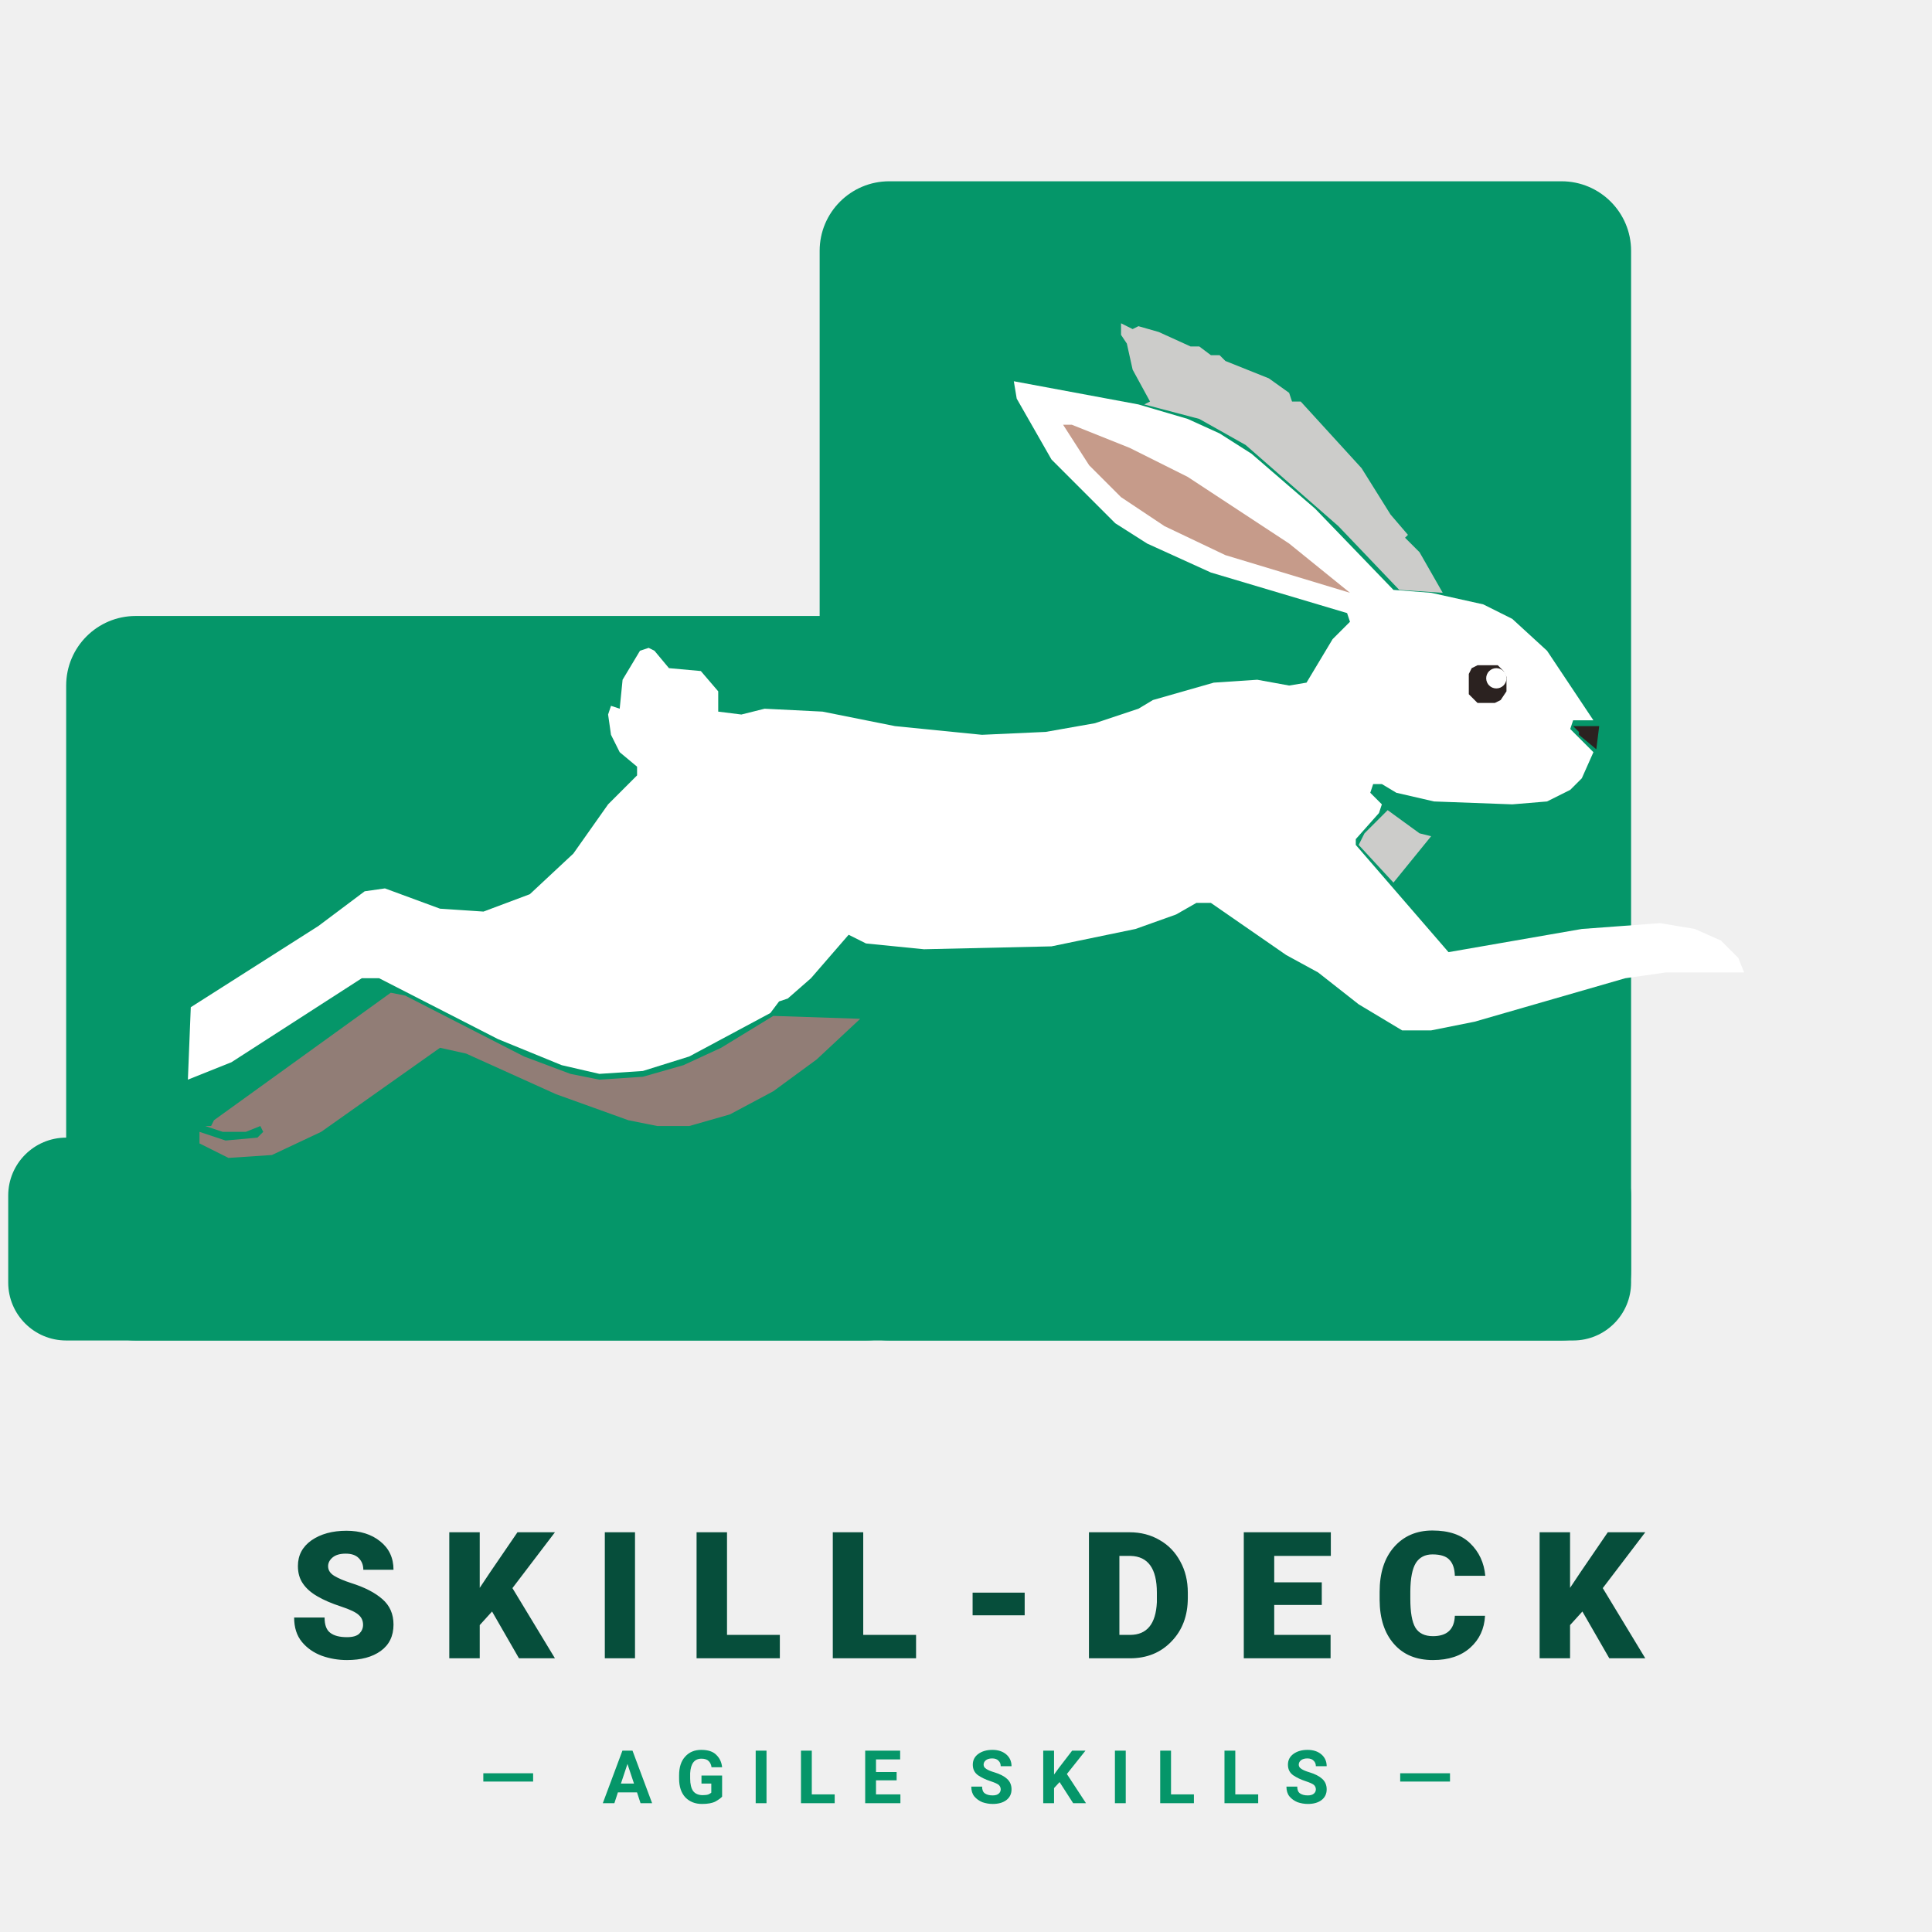
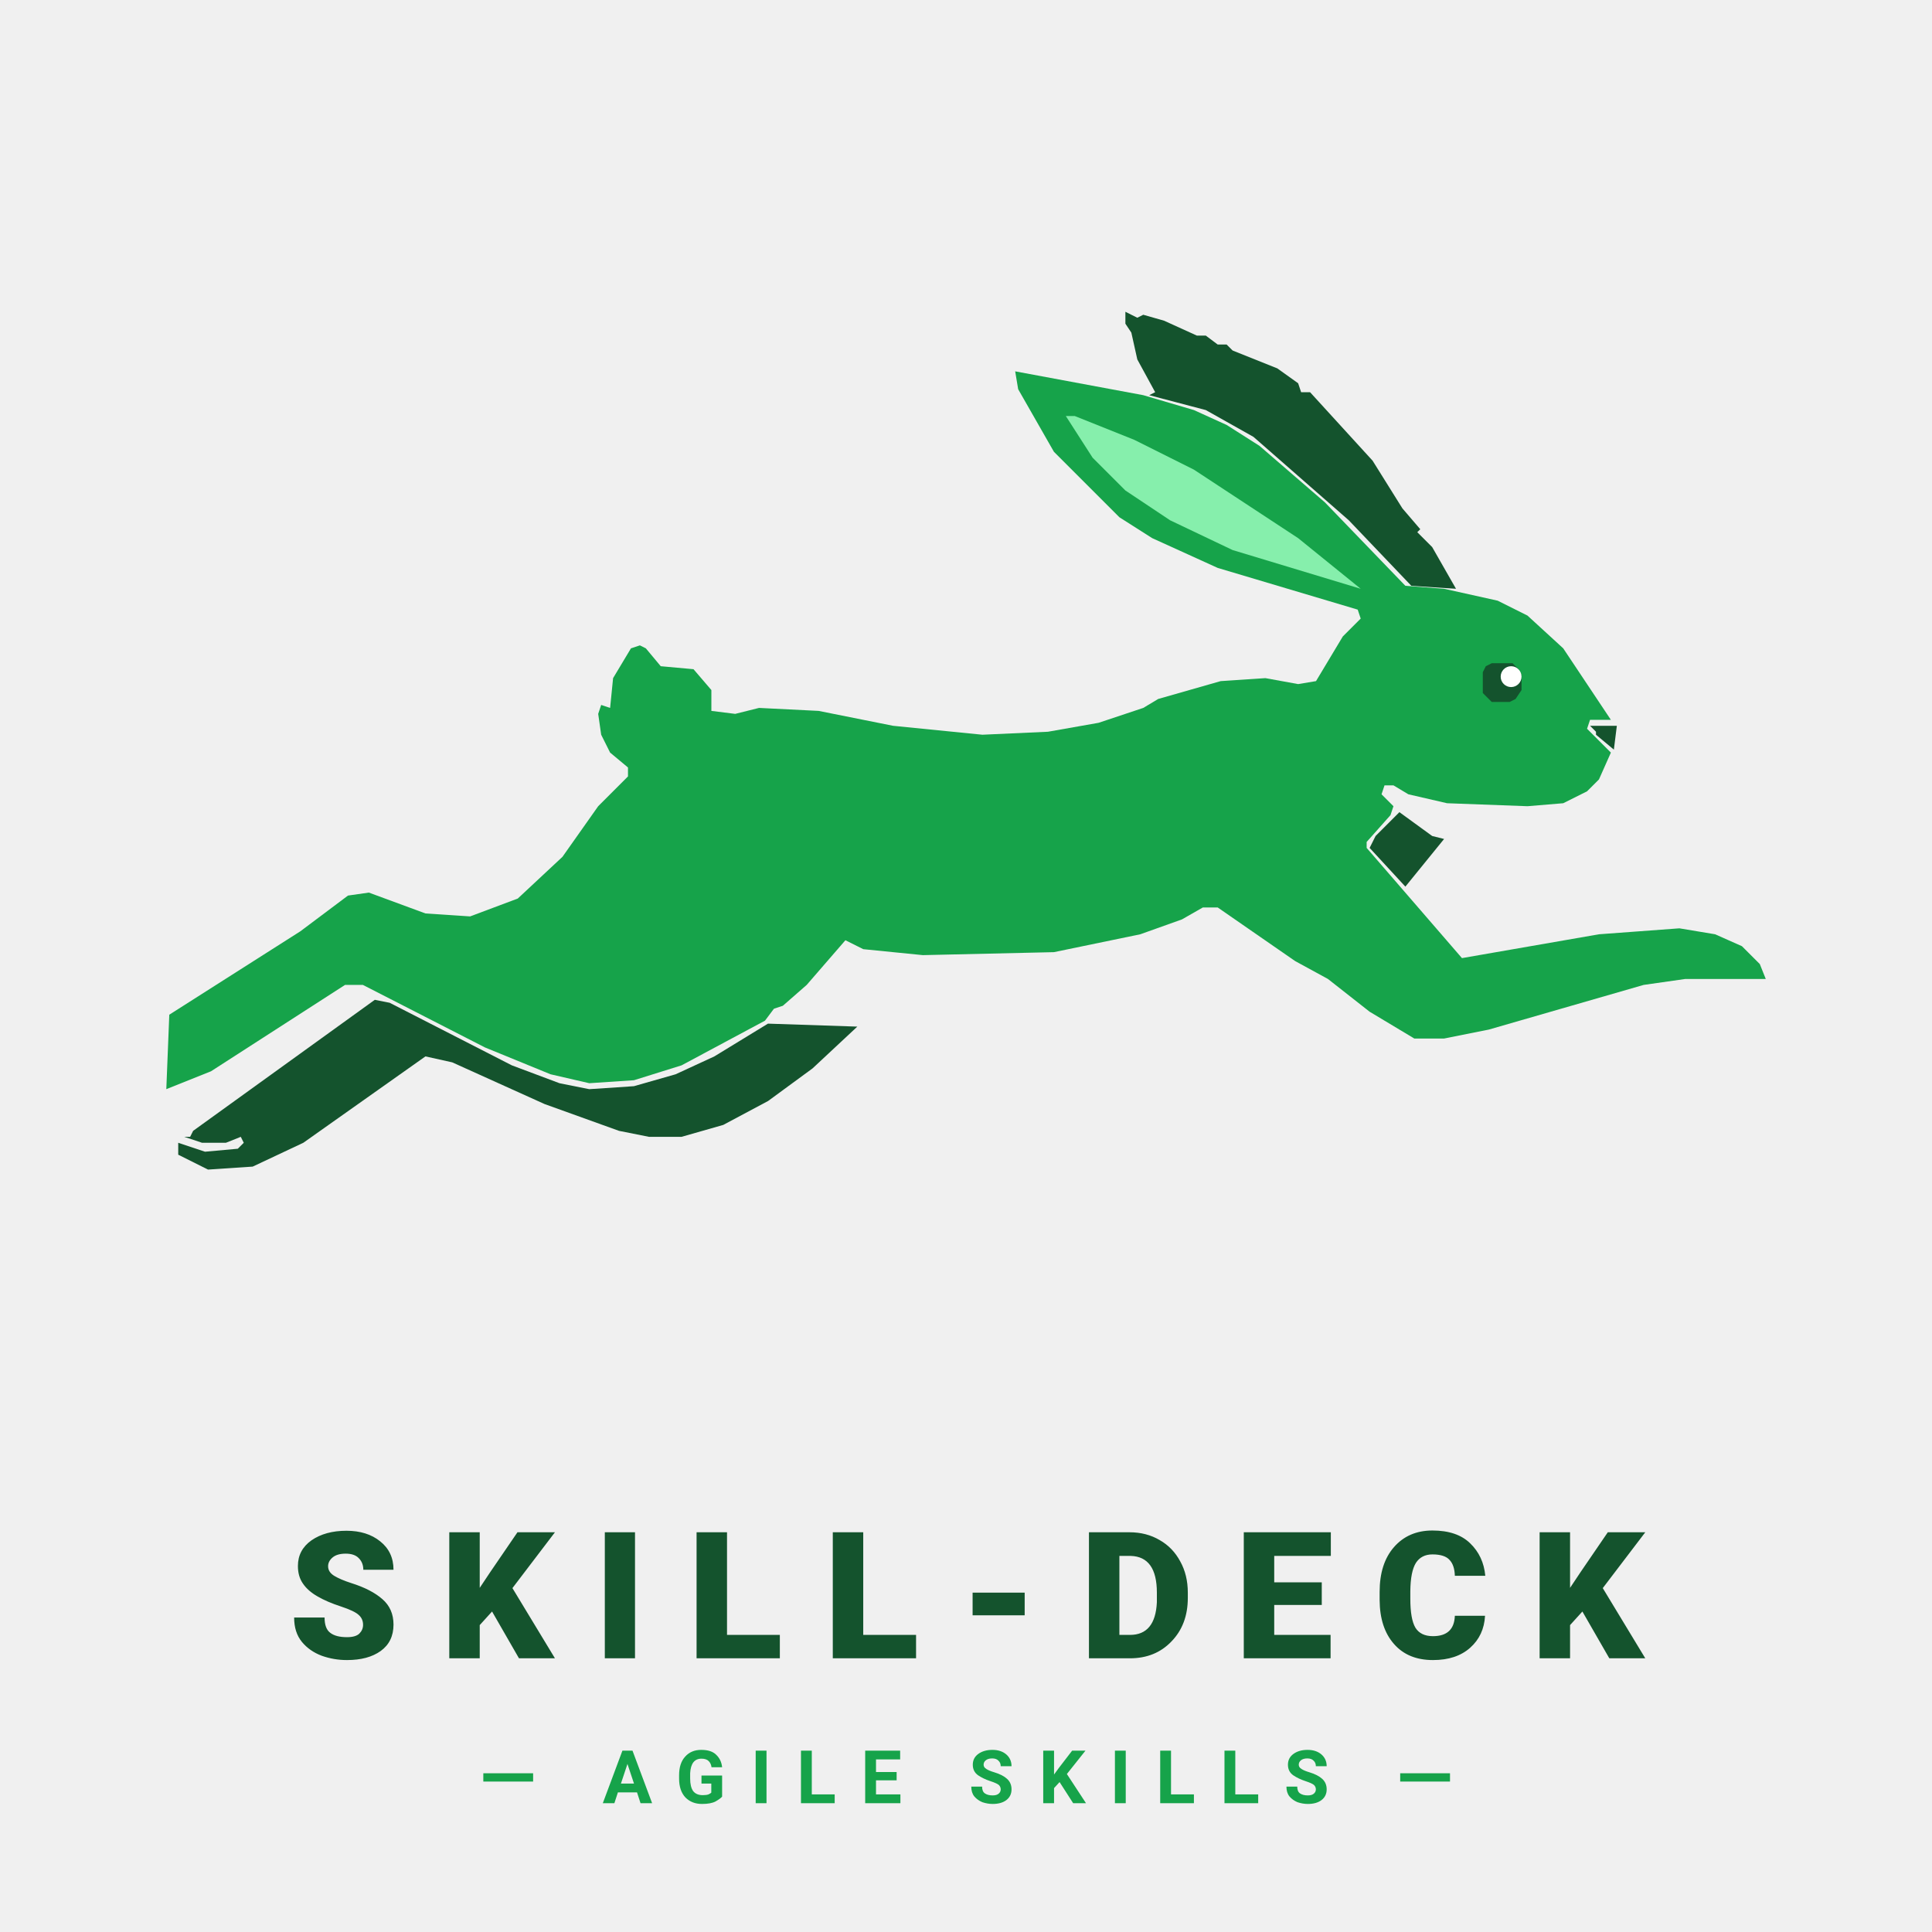
<svg xmlns="http://www.w3.org/2000/svg" viewBox="0 0 120 120" width="100%" height="100%">
-   <g transform="translate(-31.89, -13.94) scale(0.18)">
-     <rect x="200" y="290" width="300" height="250" rx="24" fill="#059669" />
-     <rect x="460" y="140" width="280" height="400" rx="24" fill="#059669" />
-     <rect x="180" y="470" width="560" height="70" rx="20" fill="#059669" />
-     <path d="M 564 189 L 564 193 L 566 196 L 568 205 L 574 216 L 572 217 L 591 222 L 607 231 L 639 259 L 660 281 L 675 282 L 667 268 L 662 263 L 663 262 L 657 255 L 647 239 L 626 216 L 623 216 L 622 213 L 615 208 L 600 202 L 598 200 L 595 200 L 591 197 L 588 197 L 577 192 L 570 190 L 568 191 Z" fill="#ccccca" />
-     <path d="M 246 472 L 256 477 L 271 476 L 288 468 L 329 439 L 338 441 L 369 455 L 394 464 L 404 466 L 415 466 L 429 462 L 444 454 L 459 443 L 474 429 L 444 428 L 426 439 L 413 445 L 399 449 L 384 450 L 374 448 L 358 442 L 317 421 L 312 420 L 251 464 L 250 466 L 248 466 L 254 468 L 262 468 L 267 466 L 268 468 L 266 470 L 255 471 L 246 468 Z" fill="#917d76" />
-     <path d="M 543 222 L 567 231 L 587 241 L 592 245 L 594 245 L 617 260 L 644 282 L 647 283 L 623 260 L 597 241 L 588 236 L 565 227 Z" fill="#917d76" />
-     <path d="M 779 413 L 777 408 L 771 402 L 762 398 L 750 396 L 723 398 L 677 406 L 645 369 L 645 367 L 653 358 L 654 355 L 650 351 L 651 348 L 654 348 L 659 351 L 672 354 L 699 355 L 711 354 L 719 350 L 723 346 L 727 337 L 719 329 L 720 326 L 727 326 L 711 302 L 699 291 L 689 286 L 671 282 L 658 281 L 631 253 L 609 234 L 598 227 L 587 222 L 570 217 L 527 209 L 528 215 L 540 236 L 562 258 L 573 265 L 595 275 L 642 289 L 643 292 L 637 298 L 628 313 L 622 314 L 611 312 L 596 313 L 575 319 L 570 322 L 555 327 L 538 330 L 516 331 L 486 328 L 461 323 L 441 322 L 433 324 L 425 323 L 425 316 L 419 309 L 408 308 L 403 302 L 401 301 L 398 302 L 392 312 L 391 322 L 388 321 L 387 324 L 388 331 L 391 337 L 397 342 L 397 345 L 387 355 L 375 372 L 360 386 L 344 392 L 329 391 L 310 384 L 303 385 L 287 397 L 243 425 L 242 450 L 257 444 L 302 415 L 308 415 L 349 436 L 371 445 L 384 448 L 399 447 L 415 442 L 443 427 L 446 423 L 449 422 L 457 415 L 470 400 L 476 403 L 496 405 L 540 404 L 569 398 L 583 393 L 590 389 L 595 389 L 621 407 L 632 413 L 646 424 L 661 433 L 671 433 L 686 430 L 738 415 L 752 413 Z" fill="#ffffff" />
-     <path d="M 656 357 L 648 365 L 646 369 L 658 382 L 671 366 L 667 365 Z" fill="#ccccca" />
-     <path d="" fill="#ccccca" />
-     <path d="M 544 224 L 553 238 L 564 249 L 579 259 L 600 269 L 643 282 L 622 265 L 587 242 L 567 232 L 547 224 Z" fill="#c69b8a" />
-     <path d="M 685 308 L 684 310 L 684 317 L 687 320 L 693 320 L 695 319 L 697 316 L 697 311 L 696 309 L 694 307 L 687 307 Z" fill="#2b2220" />
+   <g transform="translate(-34.44, -15.60) scale(0.185)">
+     <path d="M 564 189 L 564 193 L 566 196 L 568 205 L 574 216 L 572 217 L 591 222 L 607 231 L 639 259 L 660 281 L 675 282 L 667 268 L 662 263 L 663 262 L 657 255 L 647 239 L 626 216 L 623 216 L 622 213 L 615 208 L 600 202 L 598 200 L 595 200 L 591 197 L 588 197 L 577 192 L 570 190 L 568 191 Z" fill="#14532d" />
+     <path d="M 246 472 L 256 477 L 271 476 L 288 468 L 329 439 L 338 441 L 369 455 L 394 464 L 404 466 L 415 466 L 429 462 L 444 454 L 459 443 L 474 429 L 444 428 L 426 439 L 413 445 L 399 449 L 384 450 L 374 448 L 358 442 L 317 421 L 312 420 L 251 464 L 250 466 L 248 466 L 254 468 L 262 468 L 267 466 L 268 468 L 266 470 L 255 471 L 246 468 Z" fill="#14532d" />
+     <path d="M 543 222 L 567 231 L 587 241 L 592 245 L 594 245 L 617 260 L 644 282 L 647 283 L 623 260 L 597 241 L 588 236 L 565 227 Z" fill="#14532d" />
+     <path d="M 779 413 L 777 408 L 771 402 L 762 398 L 750 396 L 723 398 L 677 406 L 645 369 L 645 367 L 653 358 L 654 355 L 650 351 L 651 348 L 654 348 L 659 351 L 672 354 L 699 355 L 711 354 L 719 350 L 723 346 L 727 337 L 719 329 L 720 326 L 727 326 L 711 302 L 699 291 L 689 286 L 671 282 L 658 281 L 631 253 L 609 234 L 598 227 L 587 222 L 570 217 L 527 209 L 528 215 L 540 236 L 562 258 L 573 265 L 595 275 L 642 289 L 643 292 L 637 298 L 628 313 L 622 314 L 611 312 L 596 313 L 575 319 L 570 322 L 555 327 L 538 330 L 516 331 L 486 328 L 461 323 L 441 322 L 433 324 L 425 323 L 425 316 L 419 309 L 408 308 L 403 302 L 401 301 L 398 302 L 392 312 L 391 322 L 388 321 L 387 324 L 388 331 L 391 337 L 397 342 L 397 345 L 387 355 L 375 372 L 360 386 L 344 392 L 329 391 L 310 384 L 303 385 L 287 397 L 243 425 L 242 450 L 257 444 L 302 415 L 308 415 L 349 436 L 371 445 L 384 448 L 399 447 L 415 442 L 443 427 L 446 423 L 449 422 L 457 415 L 470 400 L 476 403 L 496 405 L 540 404 L 569 398 L 583 393 L 590 389 L 595 389 L 621 407 L 632 413 L 646 424 L 661 433 L 671 433 L 686 430 L 738 415 L 752 413 Z" fill="#16a34a" />
+     <path d="M 656 357 L 648 365 L 646 369 L 658 382 L 671 366 L 667 365 Z" fill="#14532d" />
+     <path d="M 544 224 L 553 238 L 564 249 L 579 259 L 600 269 L 643 282 L 622 265 L 587 242 L 567 232 L 547 224 Z" fill="#86efac" />
+     <path d="M 685 308 L 684 310 L 684 317 L 687 320 L 693 320 L 695 319 L 697 316 L 697 311 L 696 309 L 694 307 L 687 307 Z" fill="#14532d" />
    <circle cx="693.5" cy="311.5" r="3.5" fill="#ffffff" />
-     <path d="M 720 328 L 722 330 L 722 331 L 728 336 L 729 328 Z" fill="#2b2220" />
+     <path d="M 720 328 L 722 330 L 722 331 L 728 336 L 729 328 Z" fill="#14532d" />
  </g>
-   <text x="60" y="103" font-family="-apple-system, BlinkMacSystemFont, 'Segoe UI', Roboto, sans-serif" font-weight="900" font-size="11" fill="#064e3b" letter-spacing="2.5" text-anchor="middle">SKILL-DECK</text>
-   <text x="60" y="112" font-family="-apple-system, BlinkMacSystemFont, 'Segoe UI', Roboto, sans-serif" font-weight="700" font-size="4.6" fill="#059669" letter-spacing="1.5" text-anchor="middle">― AGILE SKILLS ―</text>
+   <text x="60" y="103" font-family="-apple-system, BlinkMacSystemFont, 'Segoe UI', Roboto, sans-serif" font-weight="900" font-size="11" fill="#14532d" letter-spacing="2.5" text-anchor="middle">SKILL-DECK</text>
+   <text x="60" y="112" font-family="-apple-system, BlinkMacSystemFont, 'Segoe UI', Roboto, sans-serif" font-weight="700" font-size="4.6" fill="#16a34a" letter-spacing="1.5" text-anchor="middle">― AGILE SKILLS ―</text>
</svg>
